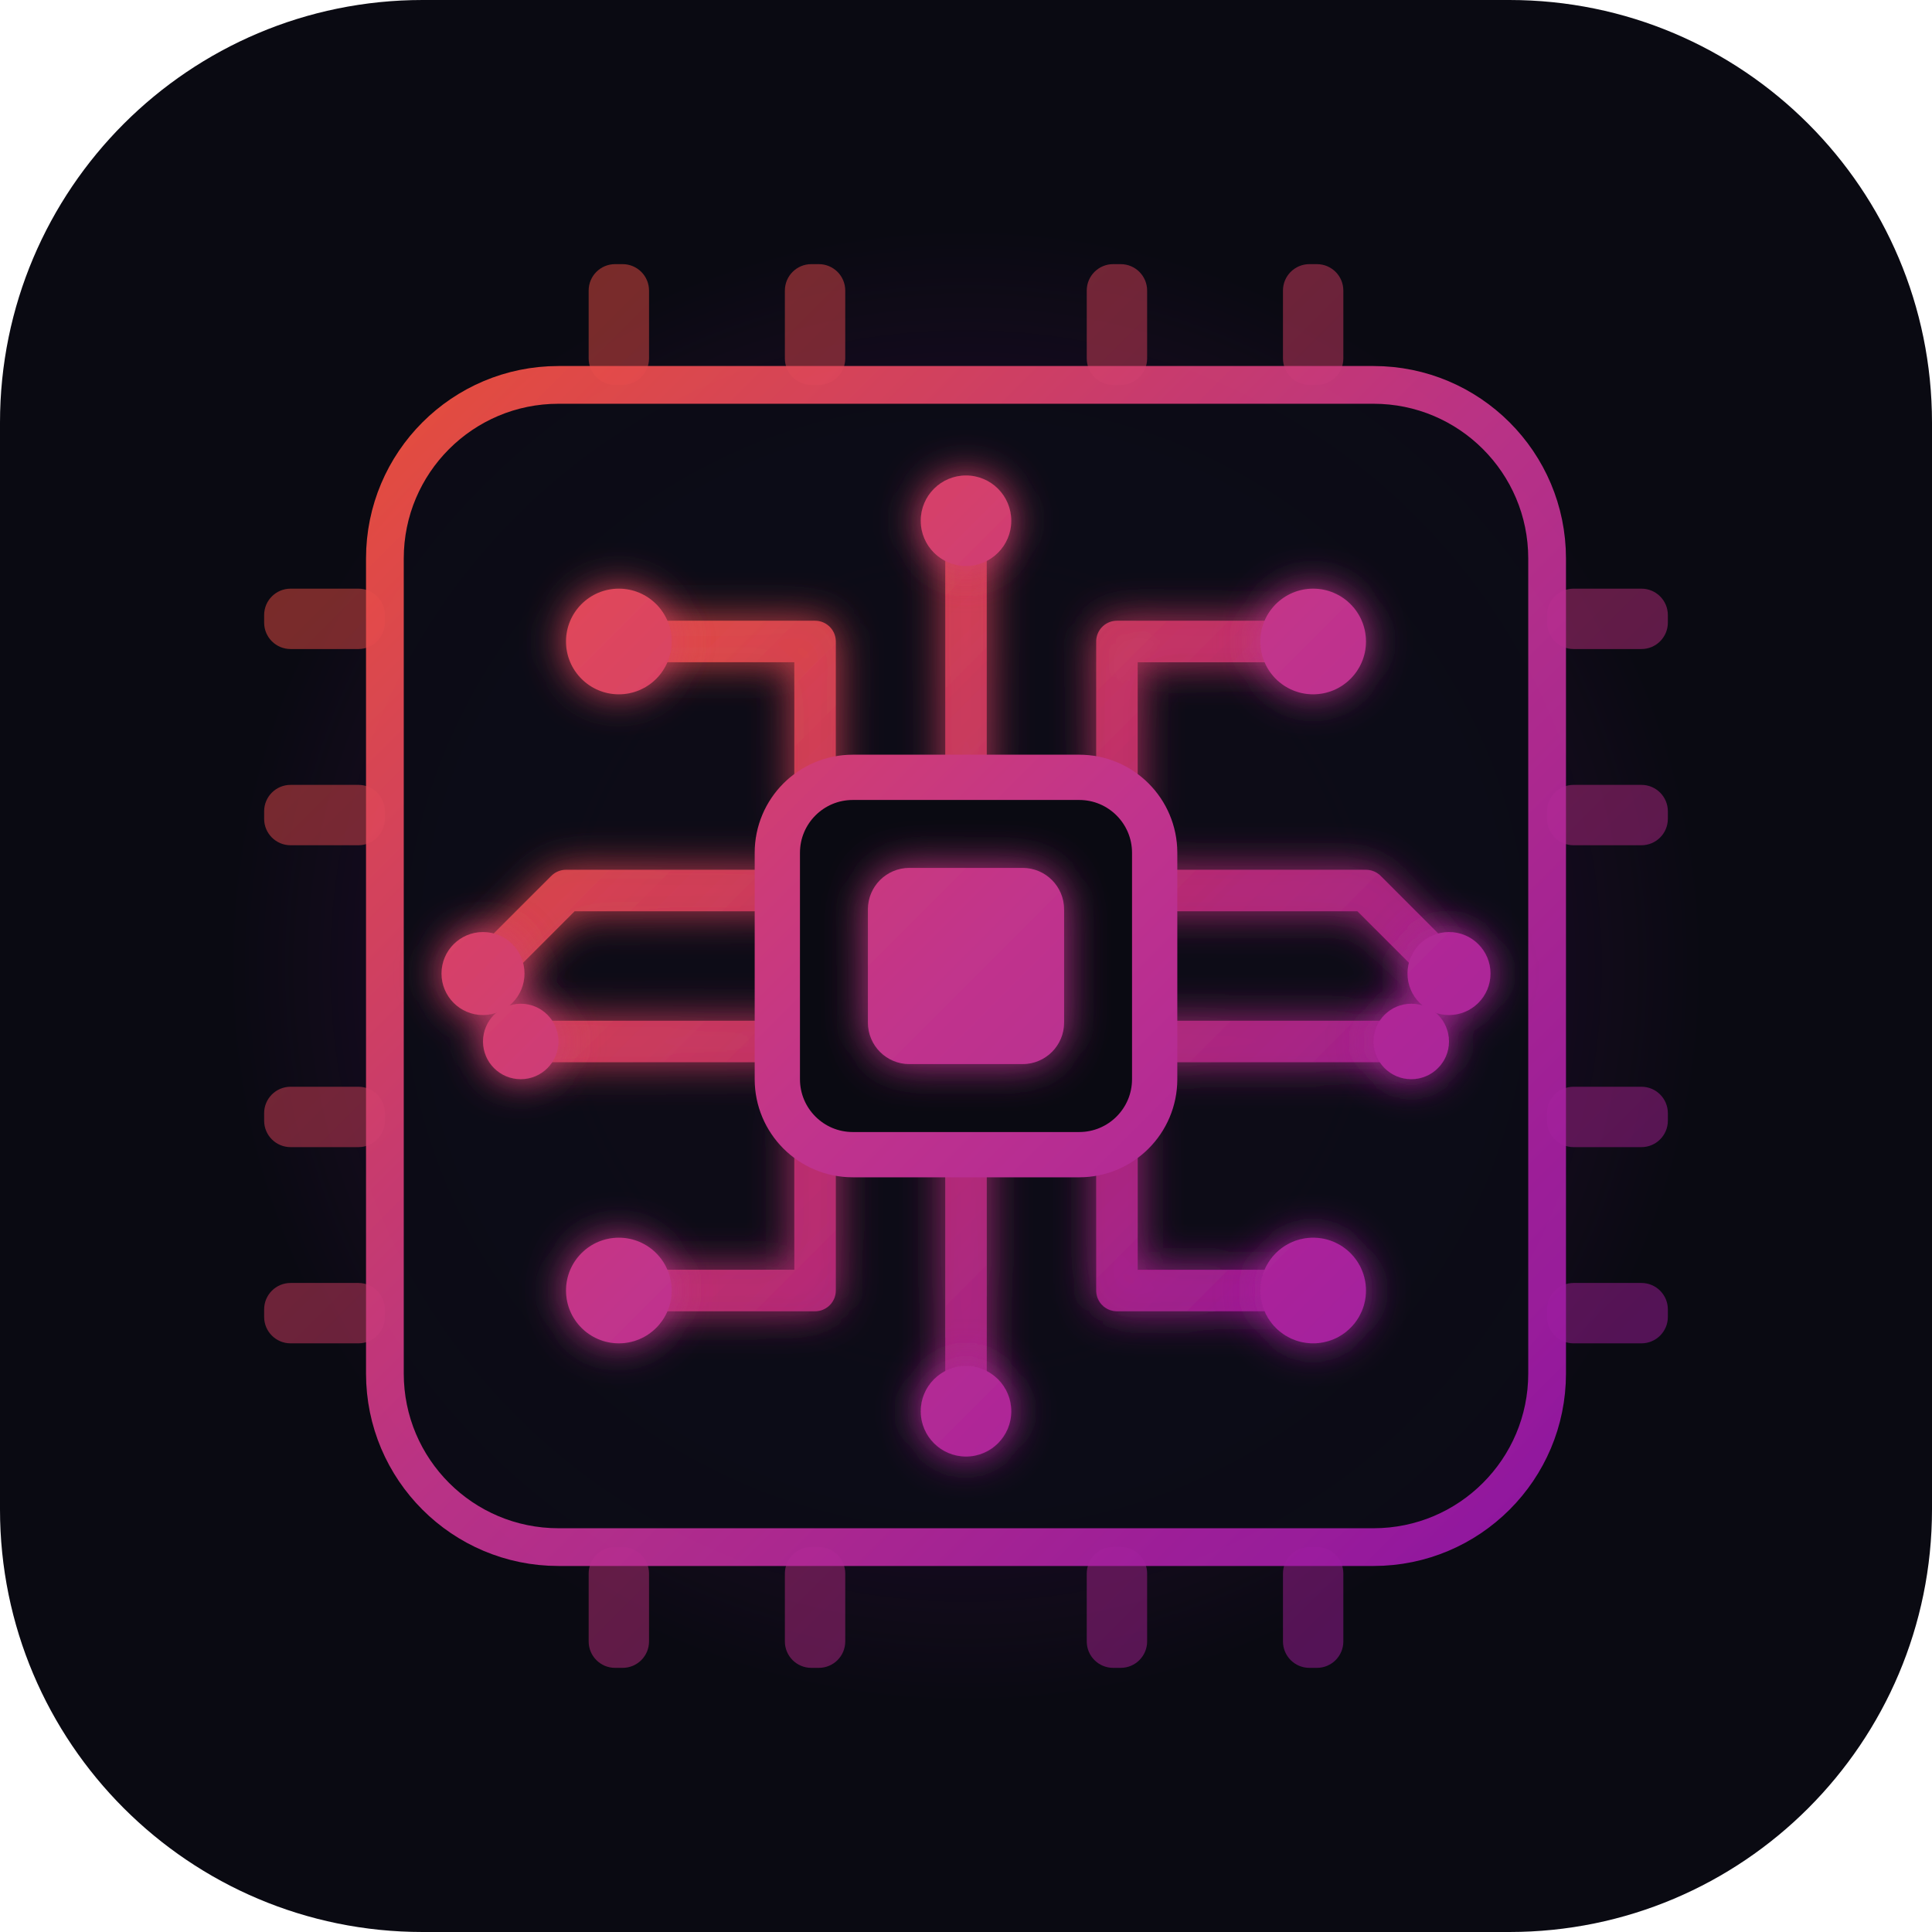
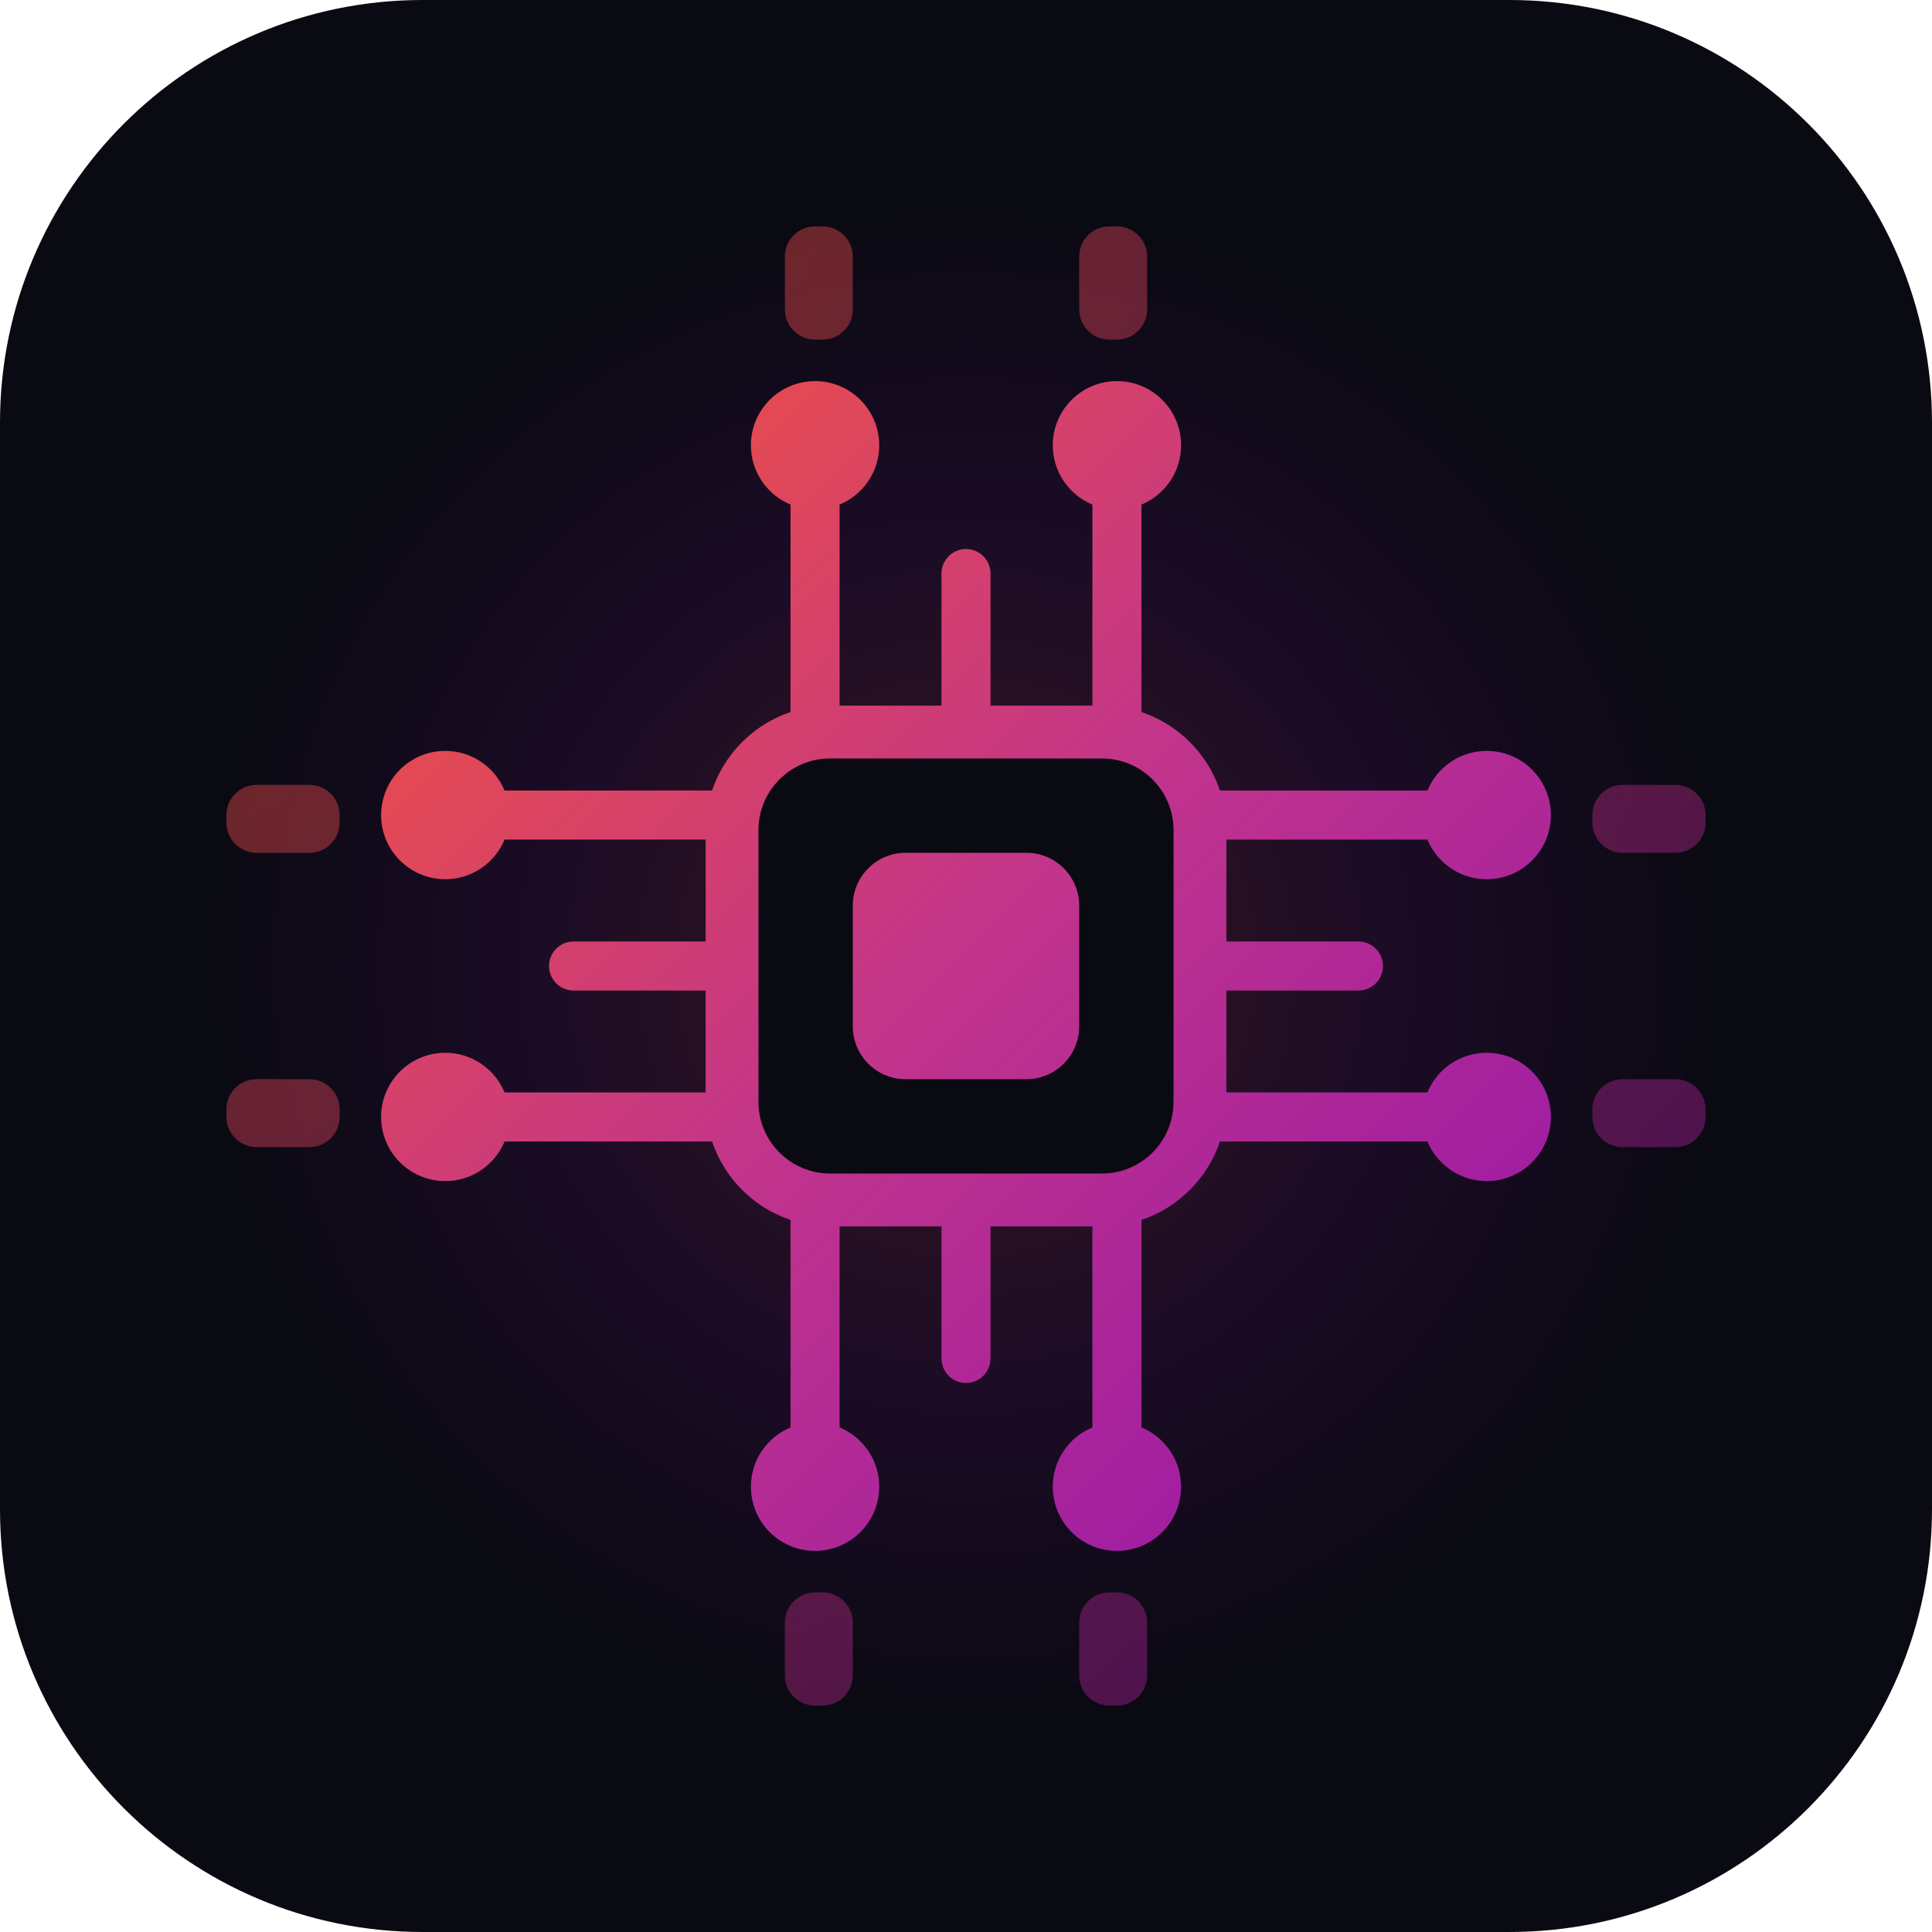
<svg xmlns="http://www.w3.org/2000/svg" viewBox="0 0 512 512" width="512" height="512" role="img" aria-labelledby="t">
  <defs>
-     <linearGradient id="bony" x1="80" y1="80" x2="432" y2="432" gradientUnits="userSpaceOnUse">
+     <linearGradient id="bony" x1="96" y1="96" x2="416" y2="416" gradientUnits="userSpaceOnUse">
      <stop offset="0" stop-color="#f75632" />
      <stop offset=".5" stop-color="#c1348c" />
      <stop offset="1" stop-color="#8f12ab" />
    </linearGradient>
-     <linearGradient id="trace" x1="128" y1="128" x2="384" y2="384" gradientUnits="userSpaceOnUse">
-       <stop offset="0" stop-color="#f75632" stop-opacity=".92" />
-       <stop offset="1" stop-color="#8f12ab" stop-opacity=".92" />
+     <linearGradient id="pin" x1="64" y1="64" x2="448" y2="448" gradientUnits="userSpaceOnUse">
+       <stop offset="0" stop-color="#f75632" stop-opacity=".45" />
+       <stop offset="1" stop-color="#8f12ab" stop-opacity=".45" />
    </linearGradient>
-     <linearGradient id="pin" x1="64" y1="64" x2="448" y2="448" gradientUnits="userSpaceOnUse">
-       <stop offset="0" stop-color="#f75632" stop-opacity=".5" />
-       <stop offset="1" stop-color="#8f12ab" stop-opacity=".5" />
-     </linearGradient>
-     <radialGradient id="halo" cx="256" cy="256" r="196" gradientUnits="userSpaceOnUse">
-       <stop offset="0" stop-color="#f75632" stop-opacity=".26" />
-       <stop offset=".6" stop-color="#8f12ab" stop-opacity=".14" />
+     <radialGradient id="halo" cx="256" cy="256" r="200" gradientUnits="userSpaceOnUse">
+       <stop offset="0" stop-color="#f75632" stop-opacity=".22" />
+       <stop offset=".6" stop-color="#8f12ab" stop-opacity=".12" />
      <stop offset="1" stop-color="#8f12ab" stop-opacity="0" />
    </radialGradient>
-     <filter id="glow" x="-35%" y="-35%" width="170%" height="170%">
-       <feGaussianBlur stdDeviation="5.5" result="b" />
-       <feMerge>
-         <feMergeNode in="b" />
-         <feMergeNode in="SourceGraphic" />
-       </feMerge>
-     </filter>
  </defs>
  <rect x="0" y="0" width="512" height="512" rx="112" fill="#0a0a12" />
-   <circle cx="256" cy="256" r="196" fill="url(#halo)" />
+   <circle cx="256" cy="256" r="200" fill="url(#halo)" />
  <g fill="url(#pin)">
-     <rect x="156" y="70" width="16" height="32" rx="7" />
-     <rect x="208" y="70" width="16" height="32" rx="7" />
-     <rect x="288" y="70" width="16" height="32" rx="7" />
-     <rect x="340" y="70" width="16" height="32" rx="7" />
-     <rect x="156" y="410" width="16" height="32" rx="7" />
-     <rect x="208" y="410" width="16" height="32" rx="7" />
-     <rect x="288" y="410" width="16" height="32" rx="7" />
-     <rect x="340" y="410" width="16" height="32" rx="7" />
-     <rect x="70" y="156" width="32" height="16" rx="7" />
-     <rect x="70" y="208" width="32" height="16" rx="7" />
-     <rect x="70" y="288" width="32" height="16" rx="7" />
-     <rect x="70" y="340" width="32" height="16" rx="7" />
-     <rect x="410" y="156" width="32" height="16" rx="7" />
-     <rect x="410" y="208" width="32" height="16" rx="7" />
-     <rect x="410" y="288" width="32" height="16" rx="7" />
-     <rect x="410" y="340" width="32" height="16" rx="7" />
+     <rect x="208" y="60" width="18" height="30" rx="8" />
+     <rect x="286" y="60" width="18" height="30" rx="8" />
+     <rect x="208" y="422" width="18" height="30" rx="8" />
+     <rect x="286" y="422" width="18" height="30" rx="8" />
+     <rect x="60" y="208" width="30" height="18" rx="8" />
+     <rect x="60" y="286" width="30" height="18" rx="8" />
+     <rect x="422" y="208" width="30" height="18" rx="8" />
+     <rect x="422" y="286" width="30" height="18" rx="8" />
  </g>
-   <rect x="102" y="102" width="308" height="308" rx="46" fill="#0c0c16" stroke="url(#bony)" stroke-width="10" opacity=".95" />
-   <g fill="none" stroke="url(#trace)" stroke-width="11" stroke-linecap="round" stroke-linejoin="round" filter="url(#glow)">
-     <path d="M216 214 V170 H164" />
-     <path d="M256 208 V138" />
-     <path d="M296 214 V170 H348" />
-     <path d="M216 298 V342 H164" />
-     <path d="M256 304 V374" />
-     <path d="M296 298 V342 H348" />
-     <path d="M214 236 H150 L128 258" />
-     <path d="M208 276 H138" />
-     <path d="M298 236 H362 L384 258" />
-     <path d="M304 276 H374" />
+   <g stroke="url(#bony)" stroke-width="13" stroke-linecap="round" fill="none">
+     <path d="M216 194 V126" />
+     <path d="M256 194 V152" />
+     <path d="M296 194 V126" />
+     <path d="M216 318 V386" />
+     <path d="M256 318 V360" />
+     <path d="M296 318 V386" />
+     <path d="M194 216 H126" />
+     <path d="M194 256 H152" />
+     <path d="M194 296 H126" />
+     <path d="M318 216 H386" />
+     <path d="M318 256 H360" />
+     <path d="M318 296 H386" />
  </g>
-   <g fill="url(#bony)" filter="url(#glow)">
-     <circle cx="164" cy="170" r="14" />
-     <circle cx="348" cy="170" r="14" />
-     <circle cx="164" cy="342" r="14" />
-     <circle cx="348" cy="342" r="14" />
-     <circle cx="256" cy="138" r="12" />
-     <circle cx="256" cy="374" r="12" />
-     <circle cx="128" cy="258" r="11" />
-     <circle cx="384" cy="258" r="11" />
-     <circle cx="138" cy="276" r="10" />
-     <circle cx="374" cy="276" r="10" />
+   <g fill="url(#bony)">
+     <circle cx="216" cy="118" r="17" />
+     <circle cx="296" cy="118" r="17" />
+     <circle cx="216" cy="394" r="17" />
+     <circle cx="296" cy="394" r="17" />
+     <circle cx="118" cy="216" r="17" />
+     <circle cx="118" cy="296" r="17" />
+     <circle cx="394" cy="216" r="17" />
+     <circle cx="394" cy="296" r="17" />
  </g>
-   <rect x="206" y="206" width="100" height="100" rx="20" fill="#0a0a12" stroke="url(#bony)" stroke-width="12" />
-   <rect x="230" y="230" width="52" height="52" rx="11" fill="url(#bony)" filter="url(#glow)" />
+   <rect x="194" y="194" width="124" height="124" rx="26" fill="#0a0a12" stroke="url(#bony)" stroke-width="14" />
+   <rect x="226" y="226" width="60" height="60" rx="14" fill="url(#bony)" />
</svg>
